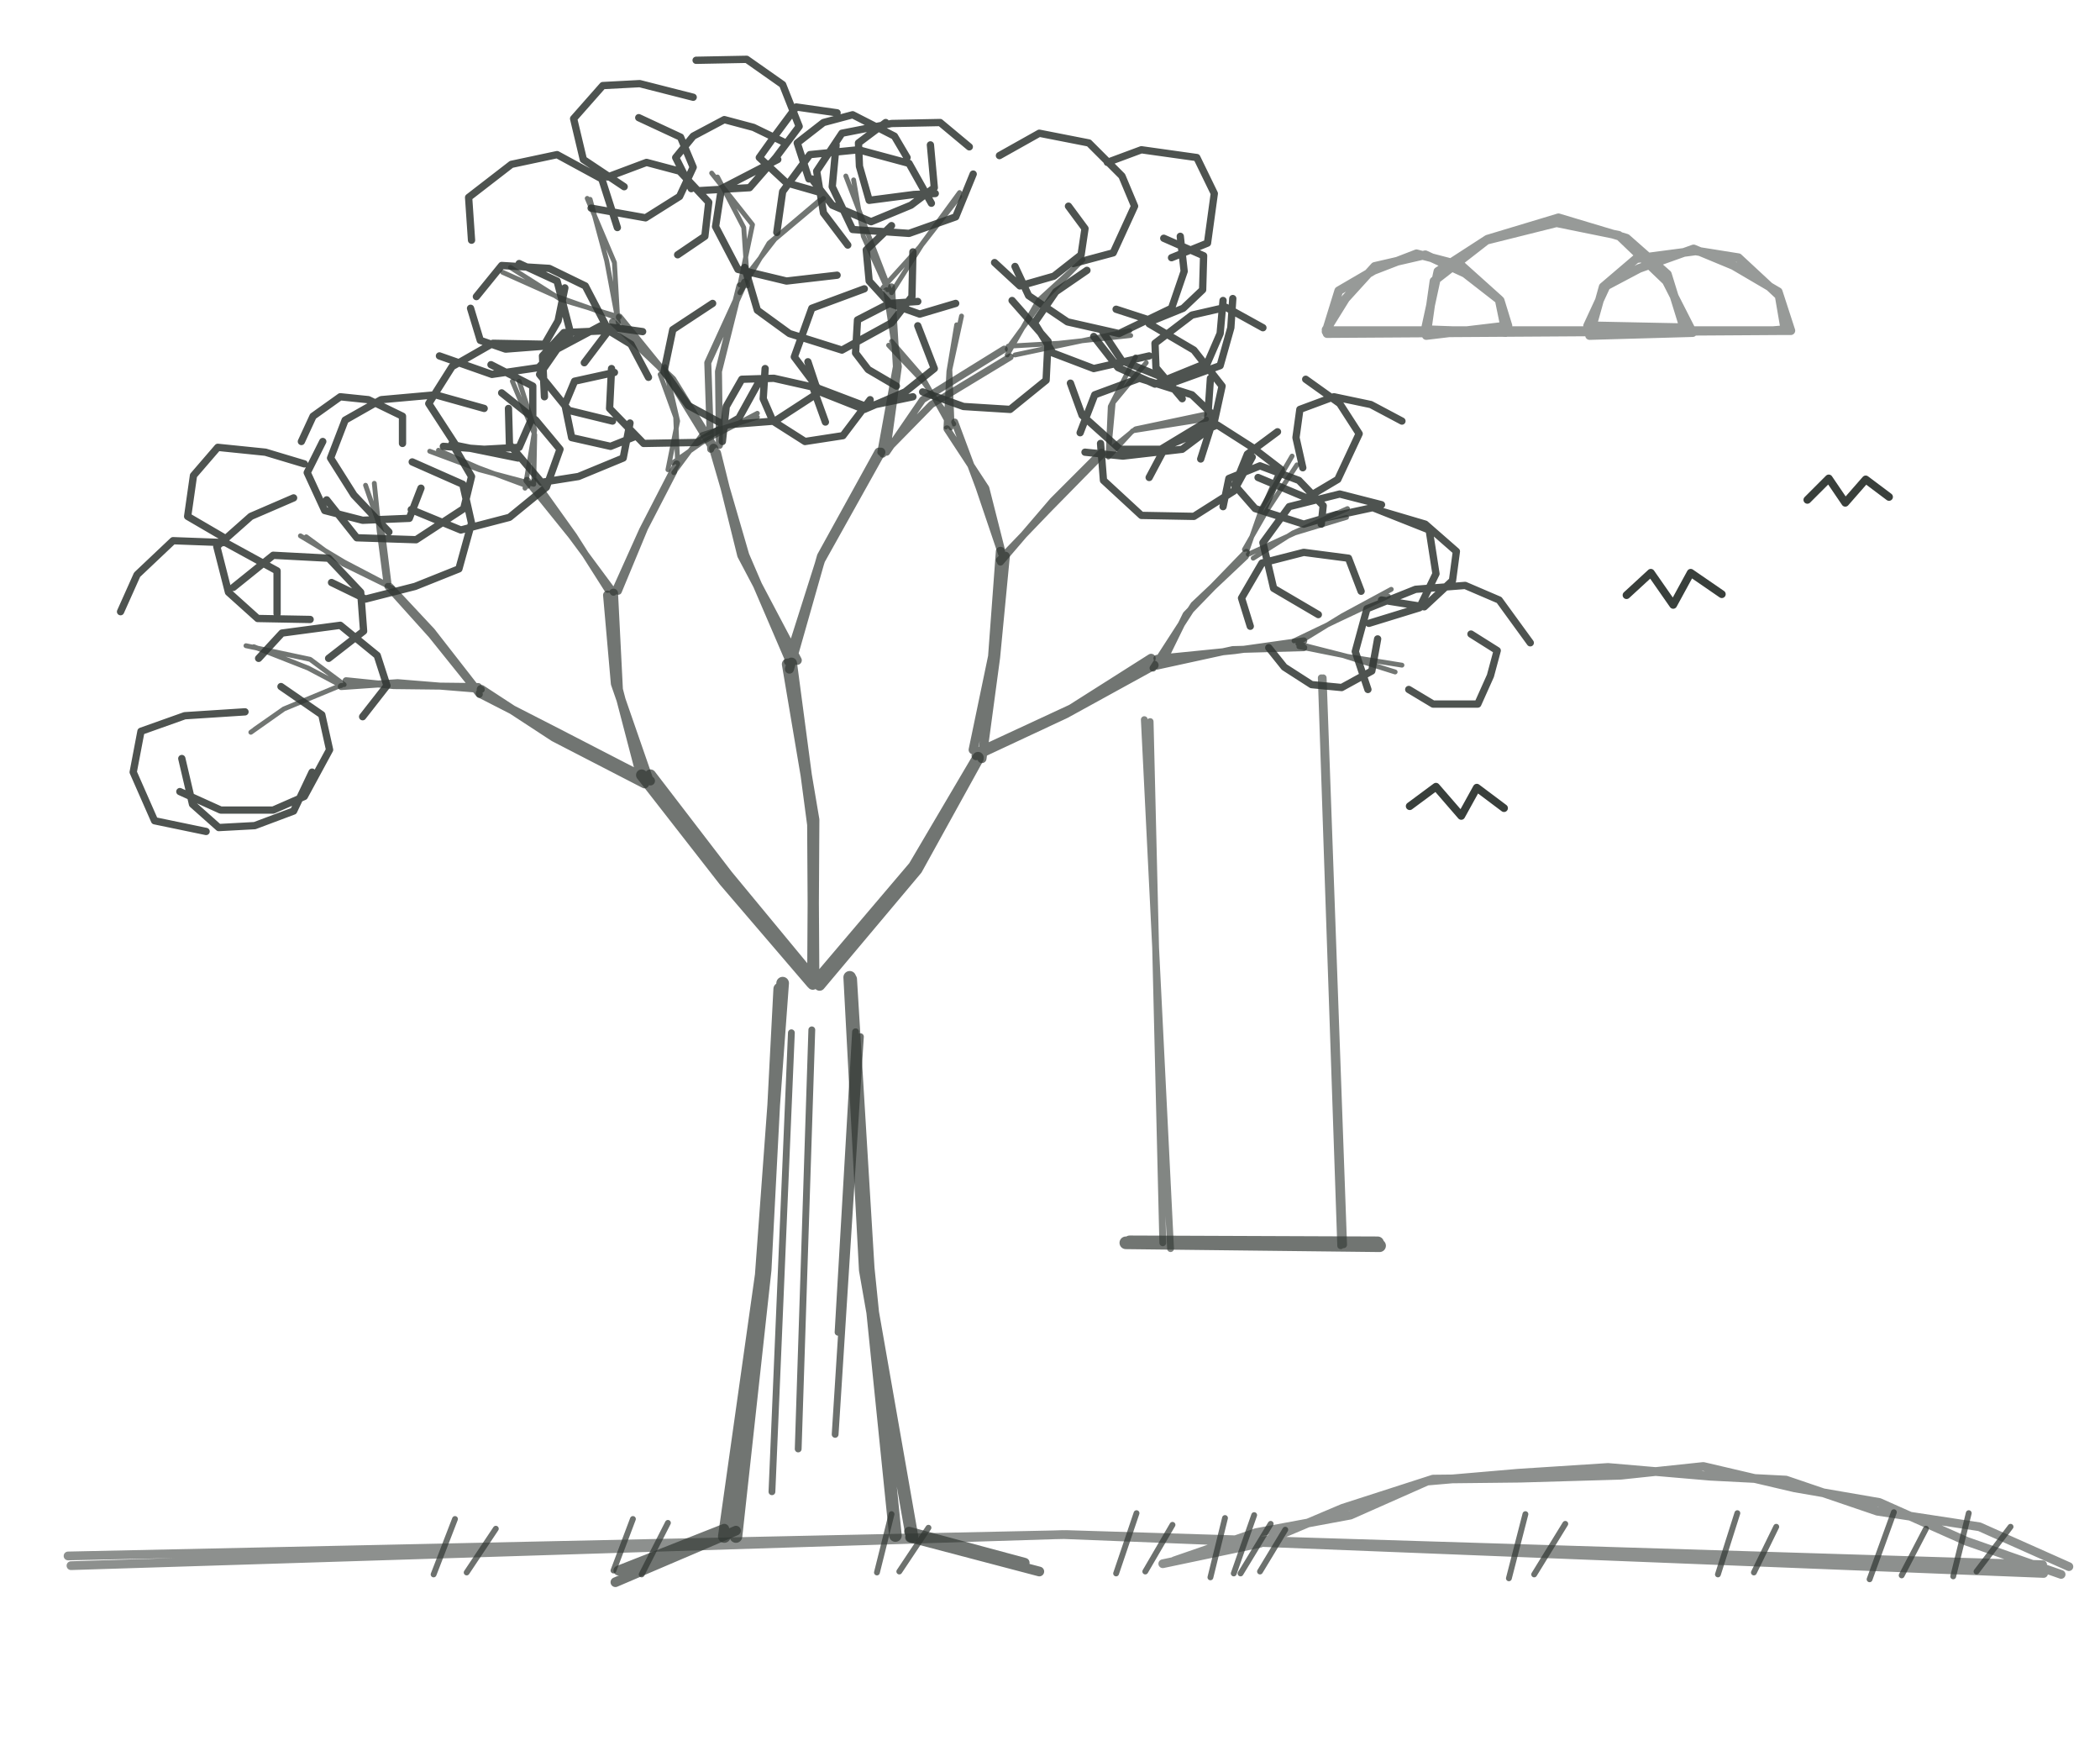
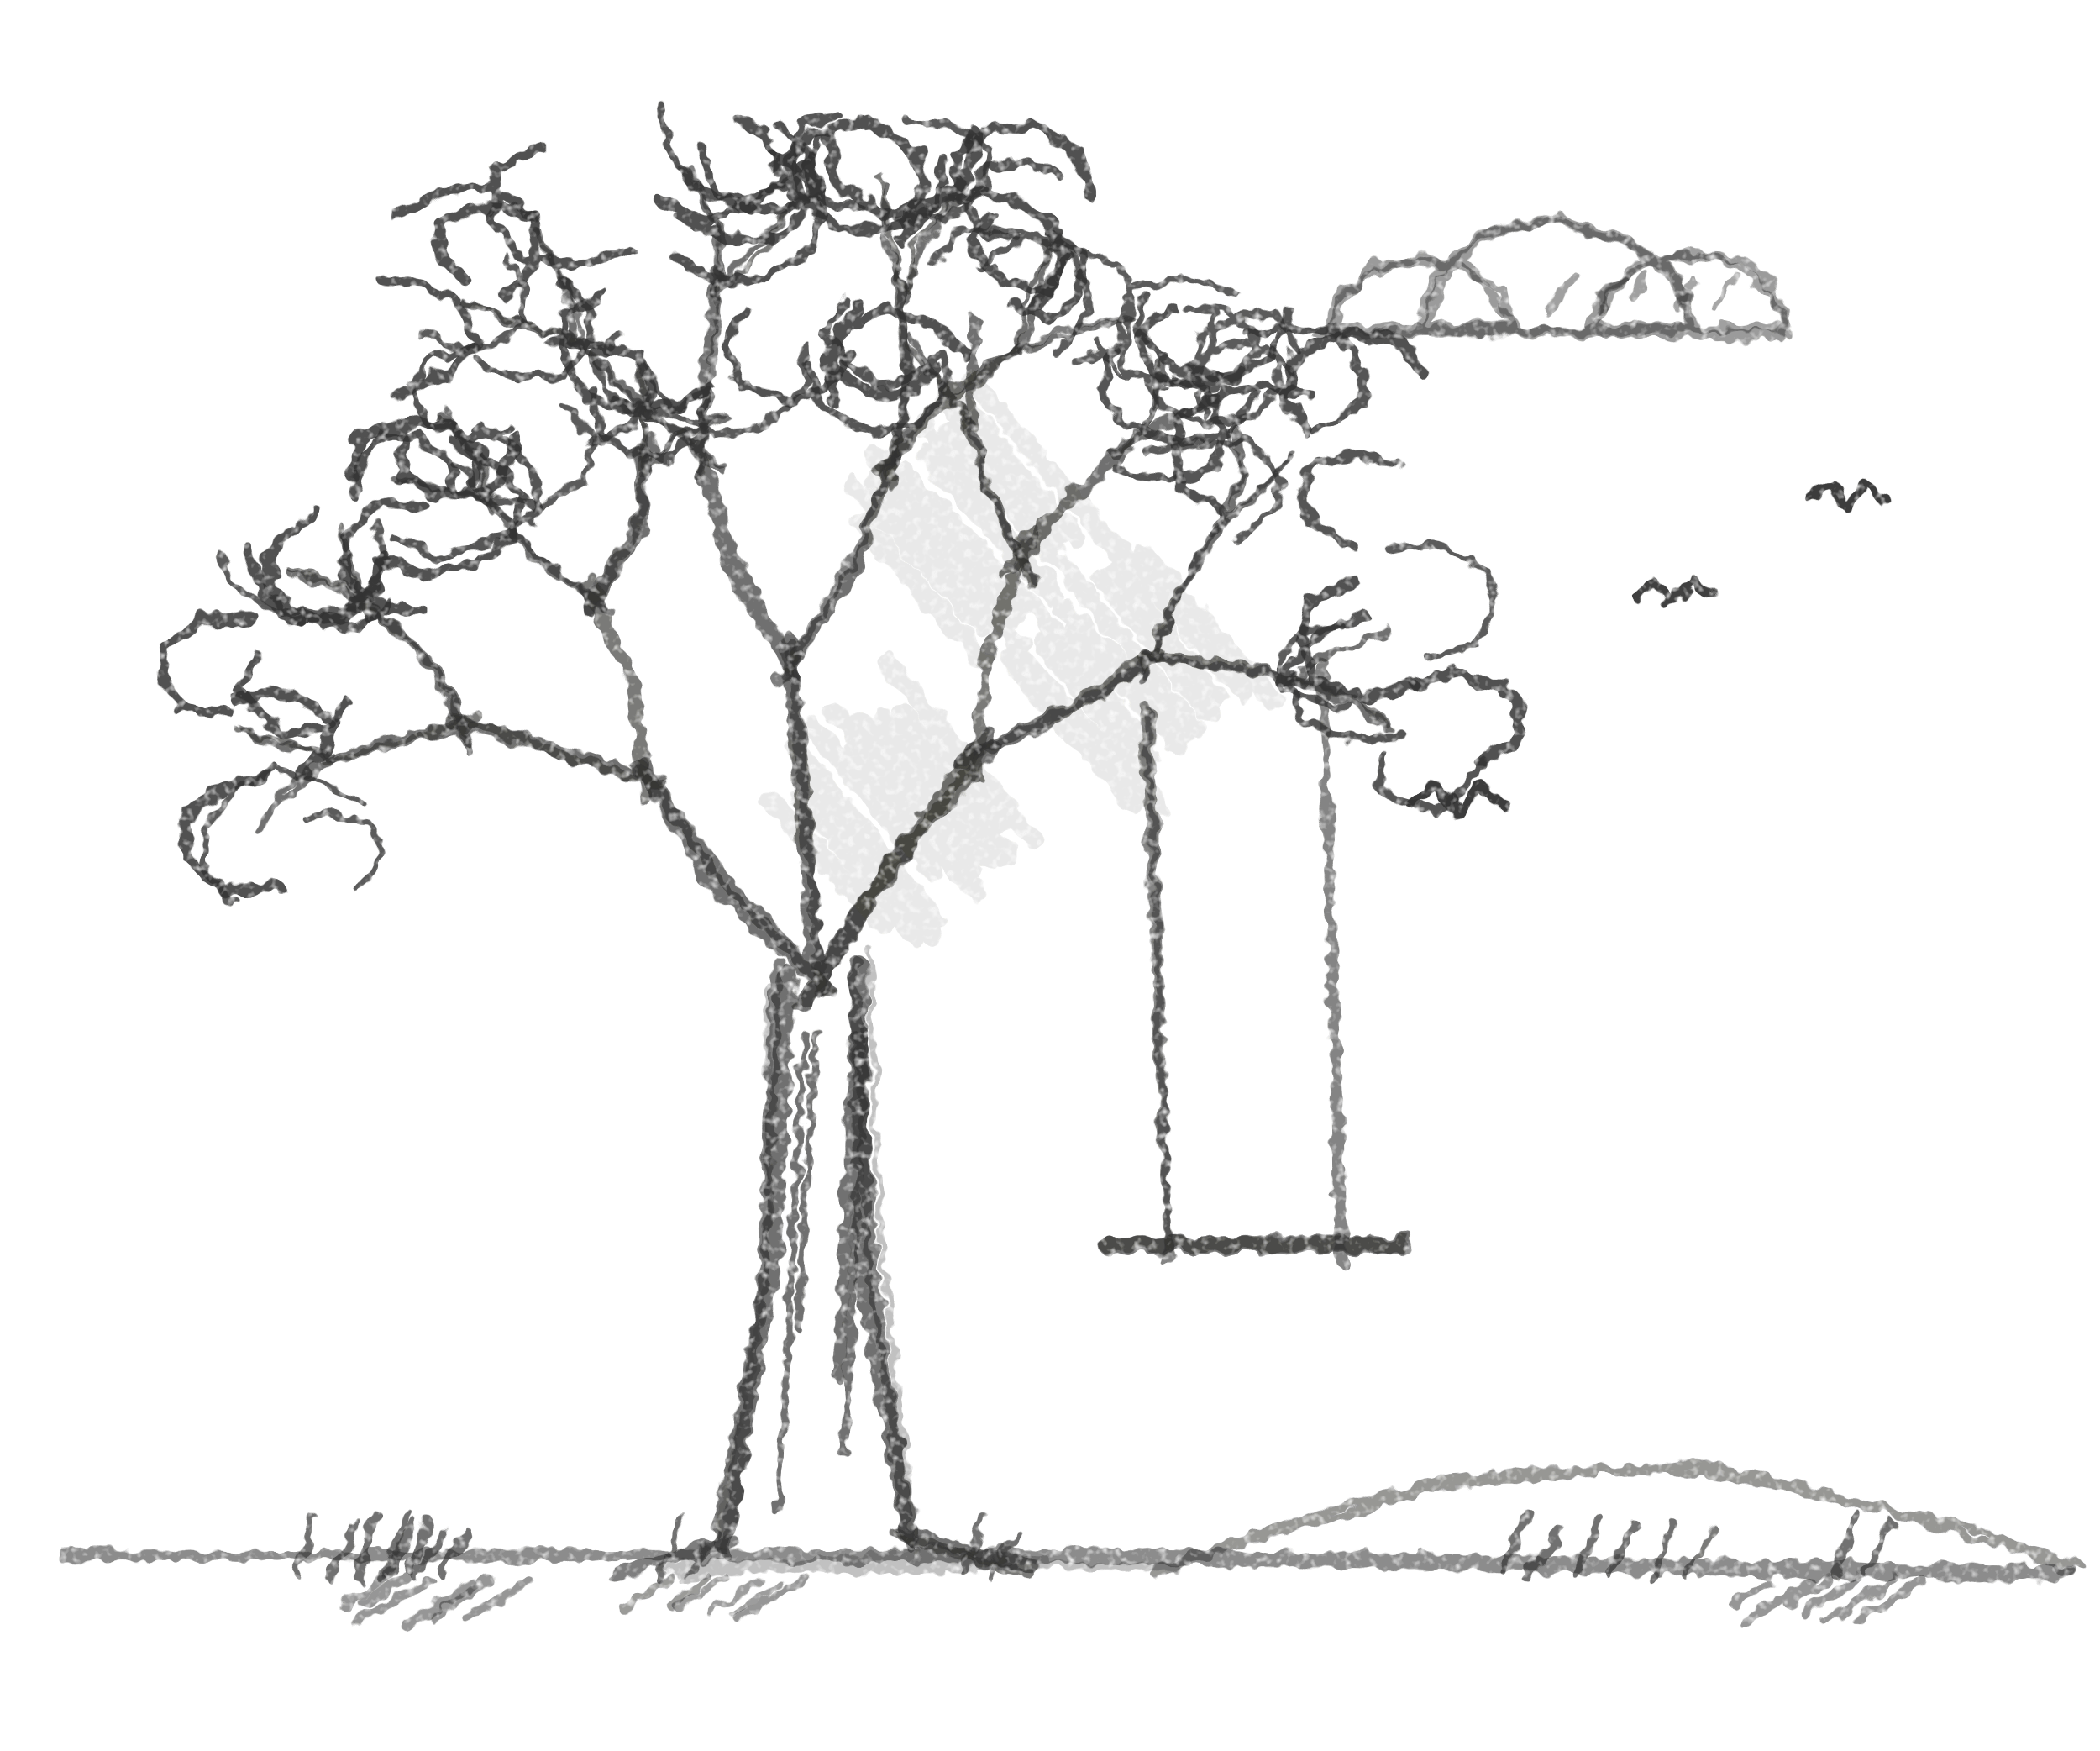
<svg xmlns="http://www.w3.org/2000/svg" viewBox="0 0 216 180" width="216" height="180">
-   <g fill="none" stroke="#2F3531" stroke-linecap="round" stroke-linejoin="round">
-     <path d="M69.2 47.6L72.2 45.5L77.9 42.5M69.3 48.6L72.2 44.7L77.9 42.9M69.7 47.6L69.5 42.9L67.9 38.5M68.7 48.3L69.7 43.3L68.4 37.7M54.9 49.7L55.0 44.7L52.7 39.2M54.0 50.2L55.0 44.2L53.4 39.2M54.3 50.0L49.2 48.1L45.1 46.3M54.9 49.8L49.3 48.3L44.2 46.4M40.0 59.9L39.4 55.1L37.6 49.9M39.7 60.0L39.0 54.6L38.5 49.7M40.4 60.5L35.3 58.0L31.5 55.2M39.6 60.0L35.4 57.8L30.9 55.1M35.4 70.4L31.9 67.8L25.3 66.4M35.1 70.5L31.7 68.7L26.1 66.5M35.0 70.5L29.2 72.9L26.2 75.0M35.0 70.5L29.2 72.9L25.8 75.3M133.6 66.5L138.1 67.4L143.5 69.1M133.5 66.2L138.6 67.5L144.2 68.4M133.7 66.0L138.1 63.3L143.1 60.6M133.1 65.9L137.7 63.7L142.8 61.3M128.9 57.4L133.0 54.8L138.6 52.3M128.4 57.0L133.2 54.8L138.5 53.2M128.0 56.5L130.3 52.5L133.4 47.8M128.3 56.5L129.8 52.2L132.9 46.9M114.1 46.3L116.8 44.1L123.9 42.6M114.0 47.0L116.5 44.3L124.1 43.1M114.0 46.3L114.2 41.8L116.8 36.7M114.0 46.8L114.5 41.4L117.9 37.3M97.9 43.1L97.7 38.0L98.9 32.5M97.3 43.9L97.6 38.2L98.4 33.4M98.1 43.6L95.0 39.3L91.4 35.5M97.8 44.0L94.9 38.8L91.7 35.1M103.7 35.6L108.9 35.3L116.3 34.5M104.4 36.5L109.6 35.4L116.2 34.0M103.6 35.9L107.1 31.1L111.4 26.7M103.6 36.5L106.8 30.9L111.4 26.7M90.8 29.6L94.6 25.4L98.7 19.8M91.7 30.1L94.8 25.2L98.7 20.2M91.3 29.8L88.8 24.3L87.8 18.5M91.5 29.8L89.3 24.1L87.0 18.1M76.2 29.1L79.7 24.6L84.7 20.4M76.1 30.1L79.1 25.0L84.3 20.6M76.9 29.4L76.5 23.4L73.8 18.2M76.1 29.3L77.4 23.1L73.2 17.8M63.5 32.2L63.2 27.0L60.4 20.4M63.6 33.2L62.4 26.8L60.7 20.5M63.7 32.6L57.7 30.8L52.5 27.5M63.5 32.7L57.3 30.5L51.7 28.0" stroke-width="0.5" opacity="0.68" />
-     <path d="M192.3 162.4L194.8 155.5M195.6 162.0L198.1 157.2M126.9 161.8L129.0 155.8M129.6 161.6L132.2 157.3M124.5 162.2L126.0 156.1M127.6 161.8L130.7 156.7M63.1 161.5L65.1 156.2M66.0 161.9L68.7 156.6M44.6 161.9L46.8 156.2M48.0 161.7L51.0 157.2M114.8 161.8L116.9 155.6M117.8 161.6L120.6 156.8M155.2 162.3L156.9 155.7M157.8 161.9L161.0 156.7M90.2 161.7L91.7 155.7M92.5 161.6L95.5 157.1M176.7 161.9L178.7 155.6M180.4 161.7L182.7 157.0M200.9 162.1L202.5 155.6M203.3 161.6L206.8 157.0" stroke-width="0.6" opacity="0.7" />
-     <path d="M117.7 74.0L120.4 128.4M118.3 74.2L119.6 127.8M136.1 69.7L138.2 128.0M135.9 69.7L137.9 128.1" stroke-width="0.7" opacity="0.6" />
-     <path d="M81.4 106.2L79.4 153.4M83.5 105.9L82.1 149.0M88.0 106.1L86.2 137.0M88.5 106.6L85.9 147.5" stroke-width="0.7" opacity="0.7" />
-     <path d="M63.4 60.5L66.1 54.5L69.6 47.7M63.6 60.8L66.3 54.3L69.3 48.5M63.1 60.9L58.8 55.1L54.2 49.4M62.5 60.6L59.0 55.1L55.0 49.5M49.3 71.4L44.4 65.3L39.9 60.3M49.0 70.8L44.4 64.9L40.1 60.3M49.5 70.9L40.9 70.2L35.1 70.6M49.2 70.6L40.5 70.5L35.6 70.0M119.0 67.7L127.0 66.9L134.1 65.9M119.0 68.5L126.8 66.8L134.1 66.6M119.5 68.3L122.0 63.2L128.2 56.8M118.6 68.7L122.8 62.2L128.1 57.2M102.9 57.8L108.3 51.5L113.3 46.5M102.8 57.6L107.8 52.4L113.4 46.7M103.0 56.9L100.7 50.1L98.2 43.4M103.2 57.3L101.4 50.2L97.4 44.1M90.8 46.7L95.8 41.6L103.9 36.7M91.2 46.5L94.9 41.1L103.3 35.9M90.6 46.5L92.2 37.7L91.7 29.5M91.2 46.4L92.4 37.7L91.2 29.9M74.0 45.8L73.9 38.2L76.1 29.4M73.1 46.2L72.8 37.3L76.6 29.0M73.2 46.0L68.9 39.0L63.7 32.6M73.4 45.8L69.2 39.0L63.0 33.1" stroke-width="0.72" opacity="0.68" />
-     <path d="M78.7 37.9L78.5 41.0L79.5 43.3L82.8 45.4L86.7 44.8L89.5 41.1M62.9 37.9L62.7 42.0L66.2 45.6L71.7 45.5L76.0 43.0L78.1 39.2M84.9 43.4L83.6 39.8L79.6 38.9L76.3 39.0L74.7 41.8L74.3 45.4M73.3 31.2L69.2 33.9L68.3 38.2L70.8 41.7L74.5 43.7L79.7 43.3L83.7 40.7M63.2 38.3L59.1 39.2L58.1 41.6L58.8 45.0L62.8 45.9L65.3 44.9M66.1 34.1L61.8 33.5L57.3 35.9L55.5 38.5L58.5 42.2L63.0 43.3M45.6 45.9L49.8 46.2L53.4 46.0L54.8 42.8L54.8 39.7L50.5 37.5M52.3 42.0L52.4 45.7L55.7 49.6L59.5 49.0L64.1 47.1L64.8 43.5M66.7 38.8L64.9 35.4L62.6 34.0L58.0 34.2L55.8 36.6L56.0 40.8M56.0 35.4L50.7 35.3L46.5 37.7L44.1 41.5L46.9 45.8L53.3 47.1M41.4 45.6L41.4 42.8L37.9 41.1L35.0 40.8L32.2 42.8L31.0 45.4M42.3 52.4L47.4 54.5L52.4 53.2L56.2 50.1L57.6 46.2L55.1 43.2L51.6 40.4M33.6 51.4L36.7 55.3L42.8 55.5L47.7 52.3L48.5 49.0L46.5 45.6M49.8 42.0L44.8 40.6L39.2 41.1L35.5 43.2L34.0 47.1L36.4 50.9L40.0 54.7M34.1 59.9L37.6 61.6L42.7 60.3L47.2 58.5L48.5 53.8L47.6 49.8L42.4 47.5M31.3 47.7L27.3 46.5L22.4 46.0L19.9 48.9L19.3 53.1L22.9 55.2M30.2 51.2L25.8 53.1L22.3 56.2L23.5 60.9L26.5 63.6L31.9 63.7M33.2 45.4L31.6 48.6L33.4 52.5L37.3 53.5L42.1 53.3L43.3 50.2M37.3 73.7L39.8 70.5L38.8 67.4L35.0 64.3L29.0 65.1L26.6 67.7M28.5 63.1L28.5 58.7L23.2 55.8L17.8 55.6L14.1 59.1L12.4 62.9M33.8 67.7L37.4 64.9L37.1 60.9L33.8 57.4L28.1 57.1L24.0 60.4M18.7 78.0L19.8 82.7L22.5 85.1L26.2 84.9L30.2 83.4L32.1 79.4M18.5 81.4L22.7 83.3L28.1 83.3L31.3 81.9L33.9 77.1L33.1 73.5L28.9 70.6M25.2 73.2L19.0 73.6L14.5 75.2L13.7 79.4L15.9 84.4L21.2 85.5M157.4 66.1L154.2 61.7L150.7 60.2L145.6 60.6L140.6 62.6L139.4 67.0L140.7 70.9M130.5 66.6L132.1 68.6L134.9 70.4L138.0 70.7L141.1 69.0L141.7 65.7M144.9 70.9L147.4 72.4L152.0 72.4L153.3 69.5L154.0 66.9L151.3 65.2M140.0 60.8L138.7 57.4L134.1 56.8L129.8 57.9L127.7 61.5L128.6 64.4M140.8 64.1L146.0 62.5L147.7 59.0L147.0 54.5L141.2 52.2L136.1 53.3M142.1 61.7L146.5 62.4L149.4 59.7L149.8 56.7L146.6 53.9L142.2 52.6M135.9 53.9L136.1 52.0L133.6 49.4L129.6 47.9L126.4 49.2L125.8 52.1M142.1 51.9L137.8 50.8L132.6 52.1L129.9 55.8L131.0 60.5L135.6 63.2M131.4 44.4L128.3 46.7L127.0 49.9L129.1 52.3L134.1 53.9L137.5 52.9M129.4 49.1L134.4 51.2L137.6 49.3L139.8 44.6L137.8 41.5L134.3 39.0M130.0 52.3L131.8 48.3L128.8 46.0L125.2 43.7L119.9 45.9L118.2 49.1M144.2 43.3L141.0 41.6L137.2 40.8L133.7 42.1L133.3 45.0L134.0 48.1M111.6 46.5L115.5 46.9L121.6 46.2L124.8 43.8L125.7 39.7L122.8 36.0L118.2 33.3M123.5 47.2L124.9 42.8L122.6 40.6L117.2 38.9L112.6 40.6L111.1 44.5M113.2 45.6L113.5 49.4L117.4 53.0L122.8 53.1L126.9 50.5L128.8 47.0M110.1 39.4L111.3 42.7L115.2 46.2L119.4 46.2L124.2 43.3L124.5 38.9M111.8 27.8L108.6 30.0L106.4 33.2L108.3 36.3L112.5 37.9L118.2 36.6M113.4 34.1L115.4 37.1L120.8 39.3L125.5 37.6L126.6 33.7L126.8 30.7M91.7 23.2L89.1 25.7L89.4 28.9L91.5 31.2L94.6 32.3L98.3 31.2M94.9 40.3L99.1 41.8L103.9 42.1L107.6 39.1L107.8 35.1L104.1 30.9M94.4 31.0L91.5 31.2L88.2 32.9L88.0 36.3L89.3 38.0L92.2 39.7M88.9 29.7L83.5 31.7L81.7 36.7L84.1 39.9L89.1 41.8L93.9 40.8M83.1 37.2L84.1 40.2L88.9 42.1L93.1 40.3L96.1 37.9L94.4 33.5M76.6 27.5L77.9 31.9L81.2 34.3L86.6 36.0L91.7 33.2L93.8 30.5L93.9 25.9M112.5 34.6L115.0 37.8L118.8 39.5L124.2 37.3L125.5 34.3L125.8 30.9M129.9 33.7L126.1 31.6L122.6 32.4L118.8 35.3L118.9 37.8L121.6 41.0M114.8 31.8L118.5 33.0L121.7 31.7L123.7 29.8L123.8 26.3L119.7 24.5M120.5 26.5L124.2 25.0L124.9 19.9L123.1 16.2L117.4 15.4L113.9 16.7M102.3 27.0L104.9 29.4L108.4 28.4L111.2 26.2L111.6 23.5L109.9 21.2M104.4 27.4L105.8 30.4L109.8 33.1L115.1 34.3L120.5 31.7L121.8 27.9L121.4 24.3M86.0 14.9L85.6 19.2L87.7 23.6L93.5 24.0L98.3 22.3L100.1 17.9M110.4 27.1L114.5 26.0L116.7 21.2L115.4 18.1L112.0 14.7L106.9 13.7L102.8 16.0M99.7 15.1L96.7 12.6L91.7 12.7L86.6 13.7L84.0 17.6L84.7 21.9L87.2 25.2M95.8 20.9L93.5 16.8L88.3 15.4L83.3 15.9L80.5 19.7L79.9 23.9M91.1 12.6L88.3 14.7L88.4 17.1L89.4 20.6L94.0 20.0L96.2 19.9M86.1 11.6L81.9 11.0L79.6 14.1L78.1 16.2L80.9 18.8L84.4 19.8M93.3 16.2L92.0 14.0L87.7 11.8L84.7 12.6L82.0 14.7L83.2 18.4M83.5 18.4L85.6 21.1L89.6 22.8L93.7 21.1L96.1 19.3L95.7 14.9M80.0 16.4L74.2 19.4L73.6 23.3L75.9 27.7L80.9 28.9L86.1 28.3M80.6 14.6L77.5 13.1L74.5 12.3L71.3 14.0L69.5 16.2L71.1 19.4M71.3 10.0L65.8 8.6L62.0 8.8L59.0 12.2L60.0 16.4L64.2 19.2M72.0 19.6L77.1 19.3L79.8 16.2L82.2 13.0L80.5 8.7L76.8 6.1L71.6 6.2M60.8 21.4L66.4 22.4L69.9 20.2L71.3 17.2L70.0 14.1L65.7 12.1M69.7 26.2L72.5 24.3L72.9 20.8L69.9 17.6L66.5 16.7L62.5 18.2M63.5 23.4L61.9 18.4L57.3 15.9L52.6 16.9L48.2 20.3L48.5 24.7M60.1 37.3L62.6 34.0L60.2 29.4L56.5 27.6L51.6 27.3L49.0 30.5M45.2 36.6L50.6 38.5L55.4 37.8L58.7 34.3L57.3 28.9L53.4 27.1M48.4 31.7L49.4 35.0L52.0 35.9L55.9 35.6L57.4 33.0L58.1 29.6" stroke-width="0.75" opacity="0.85" />
-     <path d="M167.3 61.2L169.8 58.9L172.1 62.2L173.9 58.9L177.1 61.1M185.9 51.4L188.1 49.2L189.8 51.7L191.9 49.3L194.3 51.1M145.0 82.9L147.7 80.9L150.3 83.9L151.9 81.0L154.7 83.1" stroke-width="0.8" opacity="0.95" />
-     <path d="M136.9 33.9L136.4 34.1L137.7 29.9L141.3 27.8L145.7 26.1L150.3 27.3L154.2 30.8L154.9 34.2L146.6 33.9L147.9 27.9L153.0 24.6L160.3 22.4L167.3 24.5L171.5 28.2L173.2 33.7L163.3 33.5L165.2 29.4L168.6 27.6L174.2 25.6L178.3 27.3L182.9 30.0L184.2 34.0L183.3 34.0L136.5 34.3M136.4 33.9L136.6 33.6L138.4 30.7L141.4 27.4L146.6 26.2L150.7 28.1L154.3 30.9L155.1 33.5L146.7 34.5L147.5 28.9L152.9 24.7L160.1 22.9L166.5 24.2L171.4 28.9L174.1 34.2L163.5 34.5L164.9 29.5L168.3 26.6L174.4 25.8L178.8 26.5L183.0 30.4L183.6 33.9L182.4 34.0L136.7 34.0" stroke-width="0.9" opacity="0.5" />
-     <path d="M119.6 160.8L129.6 158.7L138.1 155.1L147.4 152.1L156.4 152.0L166.7 151.7L175.2 150.8L184.6 153.0L193.3 154.5L202.3 158.5L212.0 161.9M120.8 160.5L129.2 157.6L138.9 155.8L146.8 152.3L156.1 151.5L165.4 150.9L175.9 151.8L183.7 152.2L193.1 155.4L203.6 157.0L212.8 161.1M7.3 161.0L109.3 157.8L210.2 161.8M7.0 160.0L109.7 157.8L210.1 160.9" stroke-width="0.9" opacity="0.55" />
-     <path d="M66.7 80.1L63.3 70.3L62.5 61.2M65.9 79.7L63.6 70.9L63.1 61.0M66.3 80.6L57.0 75.8L49.5 70.9M66.9 80.3L57.6 75.5L49.4 71.3M100.5 77.4L110.2 72.9L118.4 67.7M100.4 77.7L109.6 73.4L118.7 68.4M100.1 77.1L102.1 67.5L102.9 56.7M101.0 78.0L102.4 67.6L103.4 57.2M81.2 68.8L84.5 57.2L90.4 46.5M81.1 68.0L84.4 57.6L90.6 46.5M82.0 67.9L76.3 57.1L73.7 46.6M81.2 67.8L76.6 57.1L73.4 46.1" stroke-width="0.94" opacity="0.68" />
-     <path d="M75.7 157.4L63.3 162.7M74.5 157.2L63.6 161.5M93.6 158.1L106.9 161.6M93.5 157.5L105.4 160.7" stroke-width="1.0" opacity="0.68" />
-     <path d="M83.4 100.4L74.8 90.0L66.9 79.7M83.5 101.1L74.5 90.6L66.0 79.7M84.4 100.4L94.0 89.1L100.6 77.9M84.3 101.3L94.3 89.4L100.6 78.0M83.6 101.2L83.7 84.3L81.0 68.3M83.7 101.1L83.6 84.8L81.4 68.2" stroke-width="1.16" opacity="0.68" />
-     <path d="M75.7 158.0L78.7 130.6L80.2 101.7M74.5 158.0L78.3 131.1L80.5 101.1M93.8 158.0L89.0 130.6L87.4 100.5M92.1 157.9L89.3 130.4L87.5 100.7M115.8 127.8L141.9 128.1M116.2 127.7L141.7 127.8" stroke-width="1.3" opacity="0.68" />
+   <defs>
+     <filter id="pencil" x="-2%" y="-2%" width="104%" height="104%">
+       <feTurbulence type="fractalNoise" baseFrequency="0.55" numOctaves="2" seed="315" result="tooth" />
+       <feDisplacementMap in="SourceGraphic" in2="tooth" scale="1.7" xChannelSelector="R" yChannelSelector="G" result="line" />
+       <feTurbulence type="fractalNoise" baseFrequency="1.15" numOctaves="2" seed="322" result="paper" />
+       <feColorMatrix in="paper" type="matrix" values="0 0 0 0 0  0 0 0 0 0  0 0 0 0 0  -2.2 0 0 0 2.15" result="gaps" />
+       <feComposite in="line" in2="gaps" operator="in" />
+     </filter>
+   </defs>
+   <g fill="none" stroke="#333331" stroke-linecap="round" stroke-linejoin="round" filter="url(#pencil)">
+     <path d="M65.8 47.5L68.9 45.3L74.8 42.5M50.7 51.7L46.3 50.3L41.1 49.5M124.8 53.9L130.0 50.2L132.9 46.5M124.9 53.8L128.0 48.9L126.2 44.0M104.4 36.1L109.4 33.8L116.3 32.6M73.6 30.1L73.8 23.5L71.1 17.6M60.1 34.9L58.2 29.0L55.0 23.8" stroke-width="0.47" opacity="0.63" />
+     <path d="M65.9 48.0L66.5 42.7L65.6 38.0M51.0 52.1L49.5 47.0L45.3 42.7M38.2 63.7L35.4 58.1L35.1 54.0M38.9 63.5L35.9 60.5L29.9 58.6M34.5 78.1L28.1 76.0L24.3 75.0M132.6 69.4L140.0 72.1L142.9 74.5M99.7 43.2L96.9 39.7L93.5 35.8M93.3 30.4L93.9 25.3L99.0 19.6M92.9 30.1L91.6 24.5L90.4 18.1M73.6 30.4L78.5 25.9L81.5 20.8M59.1 35.2L54.0 33.2L47.8 31.0M70.9 161.7L74.0 157.4M173.3 162.1L176.5 157.1" stroke-width="0.56" opacity="0.66" />
+     <path d="M73.8 158.6L78.9 131.1L79.0 101.6M94.3 159.7L90.7 128.7L89.4 97.6" stroke-width="0.62" opacity="0.3" />
+     <path d="M34.2 78.2L29.1 82.0L27.2 84.7M33.6 78.4L29.1 81.0L26.6 85.4M133.5 68.9L136.9 67.0L142.3 65.3M132.7 70.0L137.7 66.8L143.0 64.7M115.5 46.4L119.2 42.1L119.2 37.2M103.9 36.5L110.1 34.2L116.4 32.9M104.5 36.4L105.8 30.2L108.4 24.4M93.0 30.1L94.7 25.4L98.6 20.4M73.7 29.4L78.3 24.9L82.0 20.4" stroke-width="0.62" opacity="0.68" />
+     <path d="M174.4 28.9L172.5 31.4M178.4 28.5L176.4 31.8" stroke-width="0.66" opacity="0.44" />
+     <path d="M74.8 162.2L69.7 165.3M78.3 162.4L73.2 165.6M80.3 162.8L75.4 165.9" stroke-width="0.66" opacity="0.48" />
+     <path d="M62.8 62.8L54.3 56.5L50.2 50.6M117.9 67.5L125.7 68.6L134.4 69.8M117.6 69.6L121.8 60.3L125.4 53.7M106.5 60.0L101.5 50.4L100.0 43.3M71.9 48.8L73.2 38.8L73.8 27.8M74.2 47.8L65.2 41.2L58.7 34.2" stroke-width="0.68" opacity="0.63" />
+     <path d="M39.5 162.3L41.9 155.8M30.4 162.2L32.3 155.9M68.0 162.3L70.1 156.3M191.9 161.9L194.6 156.5M101.7 162.5L104.7 157.5" stroke-width="0.68" opacity="0.68" />
+     <path d="M66.0 48.7L69.1 45.1L74.7 42.9M50.1 51.4L45.4 50.2L40.5 49.2M38.2 63.5L36.0 58.2L35.4 54.3M38.5 63.0L35.3 60.7L29.7 58.9M34.1 77.4L28.3 76.6L24.8 74.9M124.9 54.6L129.8 50.5L132.7 46.9M125.6 54.3L128.0 49.1L127.1 44.0M99.8 43.3L96.8 39.7L93.7 34.7M93.4 30.9L90.9 24.7L91.1 18.7M74.0 29.7L74.2 23.9L70.3 17.5M59.2 35.0L58.2 29.1L55.3 24.0" stroke-width="0.69" opacity="0.68" />
+     <path d="M63.7 34.1L61.1 37.0L62.8 40.7L64.9 42.3L68.8 42.4L73.0 39.9M66.5 37.6L68.5 41.9L73.6 44.6L79.0 43.9L82.9 39.7L82.6 35.4M46.8 47.9L50.3 51.2L55.4 52.1L59.9 49.6L61.2 45.1L58.0 41.7M22.7 56.9L23.6 59.8L27.3 62.4L33.0 63.0L36.9 62.5L39.7 58.0L38.5 54.2M37.2 82.6L32.6 80.4L28.3 79.1L24.1 81.3L21.1 84.8L21.2 89.5L23.9 92.8M36.6 91.7L38.7 89.4L39.2 86.6L38.0 84.6L34.5 83.7L31.7 83.9M138.0 64.6L133.7 65.1L131.7 67.9L131.9 70.7L134.0 71.8L138.3 72.7M146.7 67.6L151.9 66.3L153.8 61.9L152.9 58.8L147.7 56.0L142.8 56.6M127.1 55.6L130.7 52.7L131.8 49.3L128.5 45.5L123.8 45.5L118.2 46.3M117.6 38.9L119.9 42.0L123.7 43.6L129.1 42.7L131.3 40.0L131.2 36.2M127.2 30.2L122.1 28.6L116.6 29.4L115.1 33.8L115.8 38.1L119.8 39.9M113.0 34.9L115.2 38.5L118.8 39.2L123.2 38.6L124.6 36.2L124.8 32.3M133.5 35.8L131.1 32.3L127.0 32.6L123.8 34.2L122.8 37.8L123.9 39.7M132.8 38.2L130.0 35.7L126.8 35.4L123.4 36.8L123.3 41.0L124.3 42.8M111.0 37.3L115.7 35.6L116.6 30.5L115.0 27.3L110.2 25.5L105.6 24.4L100.7 27.5M108.9 36.1L112.1 31.7L111.6 28.7L109.2 24.8L104.0 23.8L98.7 23.6L96.0 27.1M124.0 40.1L127.0 39.1L129.1 36.3L129.0 33.9L125.7 31.8L122.0 31.7M92.3 22.5L97.6 22.3L101.2 19.7L101.8 15.5L98.0 13.0L93.0 12.2M43.3 34.1L47.5 36.1L51.0 35.2L53.5 33.6L53.8 29.1L51.9 26.4" stroke-width="0.7" opacity="0.8" />
+     <path d="M70.4 162.2L96.8 159.2M68.4 161.3L100.1 161.4M70.2 160.7L89.5 161.5M70.3 161.5L102.3 159.3M79.4 161.1L96.9 161.6M93.2 160.6L107.7 160.3M76.3 160.9L97.0 160.4M88.5 160.5L121.2 161.2M69.9 161.5L93.2 159.9M69.3 161.4L98.8 160.8" stroke-width="0.75" opacity="0.3" />
+     <path d="M42.6 162.1L45.7 157.5M170.1 162.4L172.1 156.2M99.2 161.6L101.2 156.0" stroke-width="0.75" opacity="0.7" />
+     <path d="M66.3 47.6L66.5 43.3L65.8 37.6M50.6 52.4L49.2 47.3L45.4 42.4M133.1 69.9L140.1 72.7L142.9 74.9M115.3 46.1L119.2 43.9L125.1 41.4M114.6 46.5L118.8 43.8L124.5 41.2M114.7 46.9L118.8 42.4L119.8 36.5M99.4 44.3L100.1 38.1L100.1 32.6M100.3 43.7L99.6 38.7L100.4 32.9M104.8 36.4L107.0 30.3L107.7 24.9M59.5 34.9L54.1 33.5L47.9 31.1" stroke-width="0.78" opacity="0.68" />
+     <path d="M69.1 162.2L64.1 165.3M72.9 162.2L69.0 165.3" stroke-width="0.79" opacity="0.5" />
+     <path d="M82.7 106.4L80.1 154.9M83.9 106.2L82.1 136.6" stroke-width="0.79" opacity="0.68" />
+     <path d="M49.1 73.5L42.5 76.1L33.4 78.3M90.1 48.8L97.1 41.8L104.8 35.9" stroke-width="0.81" opacity="0.66" />
+     <path d="M34.0 162.2L36.5 157.0M162.2 161.9L164.6 156.3M154.7 161.5L157.0 155.5" stroke-width="0.83" opacity="0.7" />
+     <path d="M136.8 34.2L136.5 34.3L137.8 30.0L141.6 28.1L146.2 26.3L151.4 28.0L154.6 30.1L155.5 33.5L146.0 34.0L147.5 28.3L152.8 24.0L159.6 22.6L167.5 25.0L172.4 28.1L173.9 33.8L164.3 34.2L164.9 30.0L168.7 27.4L174.1 25.8L178.8 27.5L182.4 30.3L184.0 34.3L182.6 33.7L135.2 34.4" stroke-width="0.84" opacity="0.47" />
+     <path d="M118.7 161.9L128.8 158.1L137.7 155.0L148.1 152.3L157.0 151.3L165.6 151.3L174.8 150.7L184.0 152.5L193.7 155.1L203.4 158.3L214.1 160.9M118.9 161.3L129.5 157.9L138.4 155.8L147.7 152.7L156.6 151.9L166.6 151.1L175.1 151.3L184.1 153.1L193.2 155.2L203.6 157.2L212.7 161.6" stroke-width="0.84" opacity="0.52" />
+     <path d="M60.7 40.1L61.8 44.4L64.4 46.3L69.2 47.0L71.7 44.8L72.5 41.4M47.9 36.1L44.5 36.7L42.5 39.5L43.6 43.3L48.1 44.9L52.5 44.1M40.5 55.2L45.2 57.2L50.2 55.8L54.7 53.6L55.3 49.7L52.8 45.8L49.2 44.0M142.3 77.6L141.8 81.0L143.8 82.5L147.8 83.4L150.5 81.1L152.4 78.2M140.8 63.2L135.8 65.2L132.3 68.7L133.9 74.0L138.1 75.9L143.8 75.8M143.6 47.5L139.6 46.9L135.2 47.7L133.8 50.5L135.0 53.7L139.1 56.4M114.9 48.4L120.3 49.5L124.8 48.2L125.8 44.5L124.4 39.9L120.5 38.8M135.3 44.2L140.2 41.5L140.1 38.2L137.4 33.8L133.1 33.6L128.3 34.1M114.7 35.6L113.2 39.8L115.3 43.4L121.2 45.6L126.4 44.4L129.2 40.6M87.1 30.9L84.9 34.4L86.6 36.7L90.3 39.6L93.6 38.9L96.6 36.5M83.2 37.8L84.6 42.0L89.8 44.4L94.8 43.5L97.7 39.2L97.1 36.2M117.7 30.5L117.1 34.1L120.8 37.9L126.6 38.9L131.1 36.3L132.7 32.1M109.2 18.2L105.2 16.5L101.5 17.1L99.6 20.5L100.6 23.8L104.5 24.6M86.5 11.9L82.6 12.7L81.1 16.3L81.7 20.0L84.8 20.8L88.9 21.3M68.1 10.5L68.5 15.0L71.9 19.7L76.5 20.5L81.9 18.6L84.4 14.0M49.0 37.0L52.0 38.6L57.6 38.8L61.0 35.1L60.3 31.6L57.7 28.6" stroke-width="0.84" opacity="0.83" />
+     <path d="M82.8 162.4L75.8 166.4M191.0 162.3L185.4 166.1M194.8 162.3L187.7 166.7M44.0 162.7L36.6 166.8M50.4 162.3L44.6 166.3M54.4 162.8L47.6 166.6" stroke-width="0.88" opacity="0.51" />
+     <path d="M118.2 73.2L120.2 128.6" stroke-width="0.88" opacity="0.6" />
+     <path d="M98.5 78.4L110.3 72.8L119.6 67.4M80.0 70.2L87.7 57.6L92.0 46.5" stroke-width="0.88" opacity="0.63" />
+     <path d="M88.9 106.1L86.9 149.2" stroke-width="0.88" opacity="0.7" />
+     <path d="M48.3 76.3L45.2 68.8L38.0 62.2M117.8 69.2L121.2 61.2L126.0 53.7M106.3 60.2L101.8 50.6L99.3 42.9M91.7 49.8L93.4 38.5L92.4 27.9M72.0 48.6L72.5 38.1L73.7 27.7M74.2 48.3L65.6 41.1L58.9 34.6" stroke-width="0.9" opacity="0.68" />
+     <path d="M168.4 61.3L170.1 59.7L171.7 62.1L174.0 59.7L175.8 61.0" stroke-width="0.9" opacity="0.93" />
+     <path d="M74.7 158.3L63.7 161.8M75.7 158.7L63.2 162.1" stroke-width="0.94" opacity="0.63" />
+     <path d="M188.8 162.2L190.7 155.8M36.9 162.2L38.5 155.6M40.1 161.7L42.4 156.8M165.4 161.7L168.1 156.8M157.2 162.3L160.5 157.2M42.3 161.5L44.1 156.2M45.4 161.8L48.2 157.5" stroke-width="0.94" opacity="0.7" />
+     <path d="M76.4 32.1L74.6 35.5L76.2 39.7L81.6 41.3L84.6 39.9L87.6 36.4M62.1 30.2L58.0 32.4L58.1 36.7L60.2 41.0L64.2 41.7L69.5 41.8L73.3 39.5M46.6 50.0L46.3 47.3L43.1 45.0L39.5 44.7L37.4 47.3L36.3 51.1M32.3 52.6L28.2 56.5L27.9 60.4L31.0 63.8L36.7 64.7L39.9 62.1M29.9 54.6L27.4 57.2L27.3 60.2L29.3 62.7L34.4 63.9L36.8 61.7M26.5 67.6L24.5 70.8L26.5 73.3L29.1 75.6L33.8 74.6L35.7 72.1M134.8 40.7L130.3 39.6L126.0 40.3L121.3 42.9L120.9 46.5L121.5 50.1L125.6 52.5M120.8 31.7L118.5 32.9L117.1 35.4L118.8 38.6L121.8 39.6L125.6 38.8M104.2 31.2L107.7 32.9L110.6 30.8L111.5 28.0L111.3 26.3L108.1 23.7M102.0 22.3L99.8 24.8L101.3 27.4L103.8 29.3L108.0 29.8L109.6 26.4M81.5 16.1L82.5 20.2L86.0 23.5L91.7 23.5L96.3 21.2L97.1 16.3M67.7 20.4L72.7 22.8L77.3 21.0L80.7 18.5L78.6 13.6L75.5 12.1M69.8 22.4L74.6 24.4L80.4 24.5L84.1 19.8L83.2 15.8L79.9 12.8M40.6 40.7L45.4 38.7L49.2 35.5L47.7 31.6L43.6 29.2L39.3 28.8" stroke-width="0.94" opacity="0.85" />
+     <path d="M161.8 28.5L159.0 32.4M167.1 28.5L164.4 32.0M169.2 28.5L168.0 30.7" stroke-width="0.96" opacity="0.47" />
+     <path d="M182.2 162.6L178.2 164.9M197.9 162.7L191.1 166.3M39.7 162.2L35.3 165.2M49.0 162.7L41.8 167.2" stroke-width="0.96" opacity="0.51" />
+     <path d="M117.8 72.8L120.2 129.4M136.1 68.3L137.8 130.0M136.0 68.8L138.2 130.0" stroke-width="0.96" opacity="0.6" />
+     <path d="M60.2 62.8L65.5 54.2L66.9 45.2M62.1 62.2L54.5 56.9L50.3 51.2M48.4 77.0L44.8 68.8L37.6 62.0M48.7 74.5L43.1 75.6L33.9 77.9M90.7 48.3L96.5 41.1L104.7 36.1" stroke-width="0.99" opacity="0.68" />
+     <path d="M186.3 51.2L188.4 49.8L190.0 52.1L191.7 49.9L194.0 51.5M144.9 82.9L147.7 80.6L150.0 83.8L152.2 80.8L155.1 83.2" stroke-width="1.0" opacity="0.95" />
+     <path d="M136.6 34.2L137.4 33.8L138.0 30.7L141.1 27.5L146.6 26.8L151.4 27.3L153.6 30.8L155.9 33.4L146.6 33.8L148.3 28.6L153.1 24.0L159.8 22.4L167.3 24.8L172.2 28.3L174.3 33.8L163.2 33.6L164.6 30.6L168.7 27.0L173.3 26.3L179.3 26.7L182.4 29.4L183.9 33.7L183.0 34.5L135.6 33.8" stroke-width="1.01" opacity="0.49" />
+     <path d="M60.8 45.7L65.0 43.6L67.1 40.0L65.7 36.6L60.8 35.4L56.7 35.3M38.8 57.3L43.3 59.1L48.9 57.9L52.5 55.5L53.9 51.0L51.3 48.2L46.3 45.3M44.0 52.0L38.9 51.6L35.8 55.0L35.3 59.5L39.5 62.3L43.5 62.9M26.1 63.7L20.6 63.7L17.1 66.6L16.7 70.2L18.7 72.7L23.9 73.4M139.5 59.6L134.7 61.7L133.9 66.0L135.2 70.1L140.1 71.6L145.5 70.5M112.3 20.4L110.9 15.8L107.1 13.2L101.4 13.2L98.5 16.0L98.2 20.0M93.0 23.0L95.1 18.8L94.3 15.7L89.4 12.4L83.4 13.7L79.9 17.1M69.5 26.4L73.7 28.9L78.8 28.5L83.5 25.7L84.4 22.1L84.0 18.8L79.6 15.8M72.1 15.4L73.4 19.1L75.5 21.1L79.6 21.8L83.6 20.2L83.4 16.2M55.7 15.0L51.3 17.1L50.6 22.6L53.6 26.5L58.9 27.1L64.8 25.9M52.0 30.6L55.2 26.8L54.7 22.2L50.6 19.1L45.5 19.6L40.8 22.1" stroke-width="1.03" opacity="0.85" />
+     <path d="M66.6 81.8L65.2 70.5L60.1 60.3M66.4 81.9L65.0 70.2L60.8 59.6M68.2 80.9L57.8 77.6L46.4 73.5M100.7 79.8L101.4 67.3L105.7 55.0M100.0 79.8L101.6 67.1L106.1 54.9" stroke-width="1.06" opacity="0.66" />
+     <path d="M186.5 162.5L179.3 166.9M188.0 162.6L184.2 164.8M41.8 162.1L37.7 164.8" stroke-width="1.09" opacity="0.51" />
+     <path d="M84.4 101.9L82.9 84.7L81.3 66.4" stroke-width="1.09" opacity="0.63" />
+     <path d="M87.9 106.6L86.3 141.9" stroke-width="1.09" opacity="0.7" />
+     <path d="M7.6 159.9L108.6 160.2L211.1 162.1M6.3 160.1L109.6 159.7L212.7 161.5" stroke-width="1.12" opacity="0.55" />
+     <path d="M92.1 157.9L105.6 161.8" stroke-width="1.12" opacity="0.66" />
+     <path d="M60.2 62.8L66.0 54.4L65.8 46.3M117.8 67.5L126.2 68.3L134.1 70.1M103.3 58.7L109.4 51.7L116.2 46.3M104.0 58.6L109.2 52.5L115.8 45.5M91.6 49.1L93.4 38.6L92.3 28.6" stroke-width="1.12" opacity="0.68" />
+     <path d="M80.8 69.1L88.3 58.0L92.0 45.6" stroke-width="1.17" opacity="0.68" />
+     <path d="M41.8 45.2L41.3 48.7L44.4 50.7L49.0 50.9L51.5 49.6L53.0 45.2M48.7 49.8L49.4 46.3L45.6 43.5L41.9 43.7L36.9 44.8L36.4 49.0M25.5 56.6L27.0 61.0L30.0 63.8L35.2 63.6L38.7 60.1L39.3 57.0M31.1 79.6L33.4 77.0L34.6 74.3L31.9 72.3L28.2 71.1L24.4 72.0M27.0 79.9L22.5 81.3L18.9 84.3L19.2 88.0L22.9 91.5L28.9 91.3M152.0 78.3L155.8 76.4L156.4 72.2L154.2 70.8L149.5 69.2L145.4 70.4M146.6 38.7L143.9 35.0L138.2 34.3L133.2 36.6L132.1 41.0L134.5 44.4M99.2 36.2L95.9 33.4L91.1 31.7L86.9 33.6L85.3 36.5L85.8 41.4M88.2 31.6L86.2 34.8L85.4 37.6L89.5 40.4L93.4 40.4L96.4 37.9M106.7 31.6L109.2 27.3L108.9 24.1L105.3 20.9L100.8 19.7L95.6 21.1L92.7 25.0M85.3 13.8L85.8 18.5L90.8 22.1L95.6 20.8L99.7 18.1L100.3 13.3M54.9 22.3L51.0 21.1L48.3 21.6L45.2 23.2L45.5 26.7L47.9 28.8" stroke-width="1.17" opacity="0.85" />
+     <path d="M74.7 159.8L78.5 131.5L79.9 99.3M93.5 158.9L89.8 131.0L87.8 99.2" stroke-width="1.22" opacity="0.63" />
+     <path d="M81.4 68.9L74.6 57.8L71.9 45.6M81.7 69.4L75.6 57.7L71.6 45.3" stroke-width="1.29" opacity="0.68" />
+     <path d="M92.7 157.7L105.8 161.0" stroke-width="1.38" opacity="0.68" />
+     <path d="M85.0 101.7L74.0 89.9L65.6 78.9" stroke-width="1.45" opacity="0.68" />
+     <path d="M114.1 127.9L143.9 128.0" stroke-width="1.46" opacity="0.66" />
+     <path d="M67.8 80.4L57.3 77.2L46.4 74.0M98.9 78.4L110.3 72.7L119.2 67.1" stroke-width="1.47" opacity="0.68" />
+     <path d="M82.9 102.8L91.6 88.8L102.5 76.5" stroke-width="1.6" opacity="0.68" />
+     <path d="M93.6 158.0L88.8 131.7L88.3 99.5M114.2 128.0L144.1 128.0" stroke-width="1.79" opacity="0.68" />
+     <path d="M84.7 101.4L73.3 90.8L66.2 79.0M82.4 103.2L91.8 88.8L101.6 75.6M83.8 101.2L82.7 84.2L81.1 66.0" stroke-width="1.81" opacity="0.68" />
+     <path d="M117.6 57.0L130.9 71.9M115.0 56.4L128.0 71.2M114.6 58.7L125.1 71.6M113.4 59.6L124.6 73.5M111.7 61.3L122.8 74.6M109.4 62.6L121.8 75.5M110.2 64.9L121.1 76.4M107.5 64.0L118.5 77.5M107.1 65.9L117.9 79.1M105.0 67.5L119.4 83.2M103.6 67.5L116.5 82.5M99.8 38.9L115.2 57.0M98.2 40.5L110.7 55.4M96.9 40.9L108.8 55.1M97.5 44.2L111.7 60.9M94.8 43.5L108.3 61.1M95.3 46.6L107.4 60.5M93.0 48.6L107.2 63.4M89.9 46.8L104.5 63.3M90.1 49.4L105.0 66.4M87.8 49.9L100.8 64.3M88.3 53.5L101.1 67.9M91.3 68.2L106.1 86.2M92.7 73.2L102.7 84.7M90.6 73.8L103.5 88.0M88.2 74.1L101.9 88.3M85.7 73.1L100.0 89.1M87.4 77.2L100.4 91.7M83.6 74.9L96.0 89.7M81.7 76.8L96.5 94.8M83.2 80.6L95.6 96.1M82.3 82.0L94.1 96.4M79.2 82.1L90.7 95.0" stroke-width="2.0" opacity="0.11" />
+     <path d="M74.1 158.9L79.3 130.6L80.9 100.4" stroke-width="2.03" opacity="0.68" />
  </g>
</svg>
